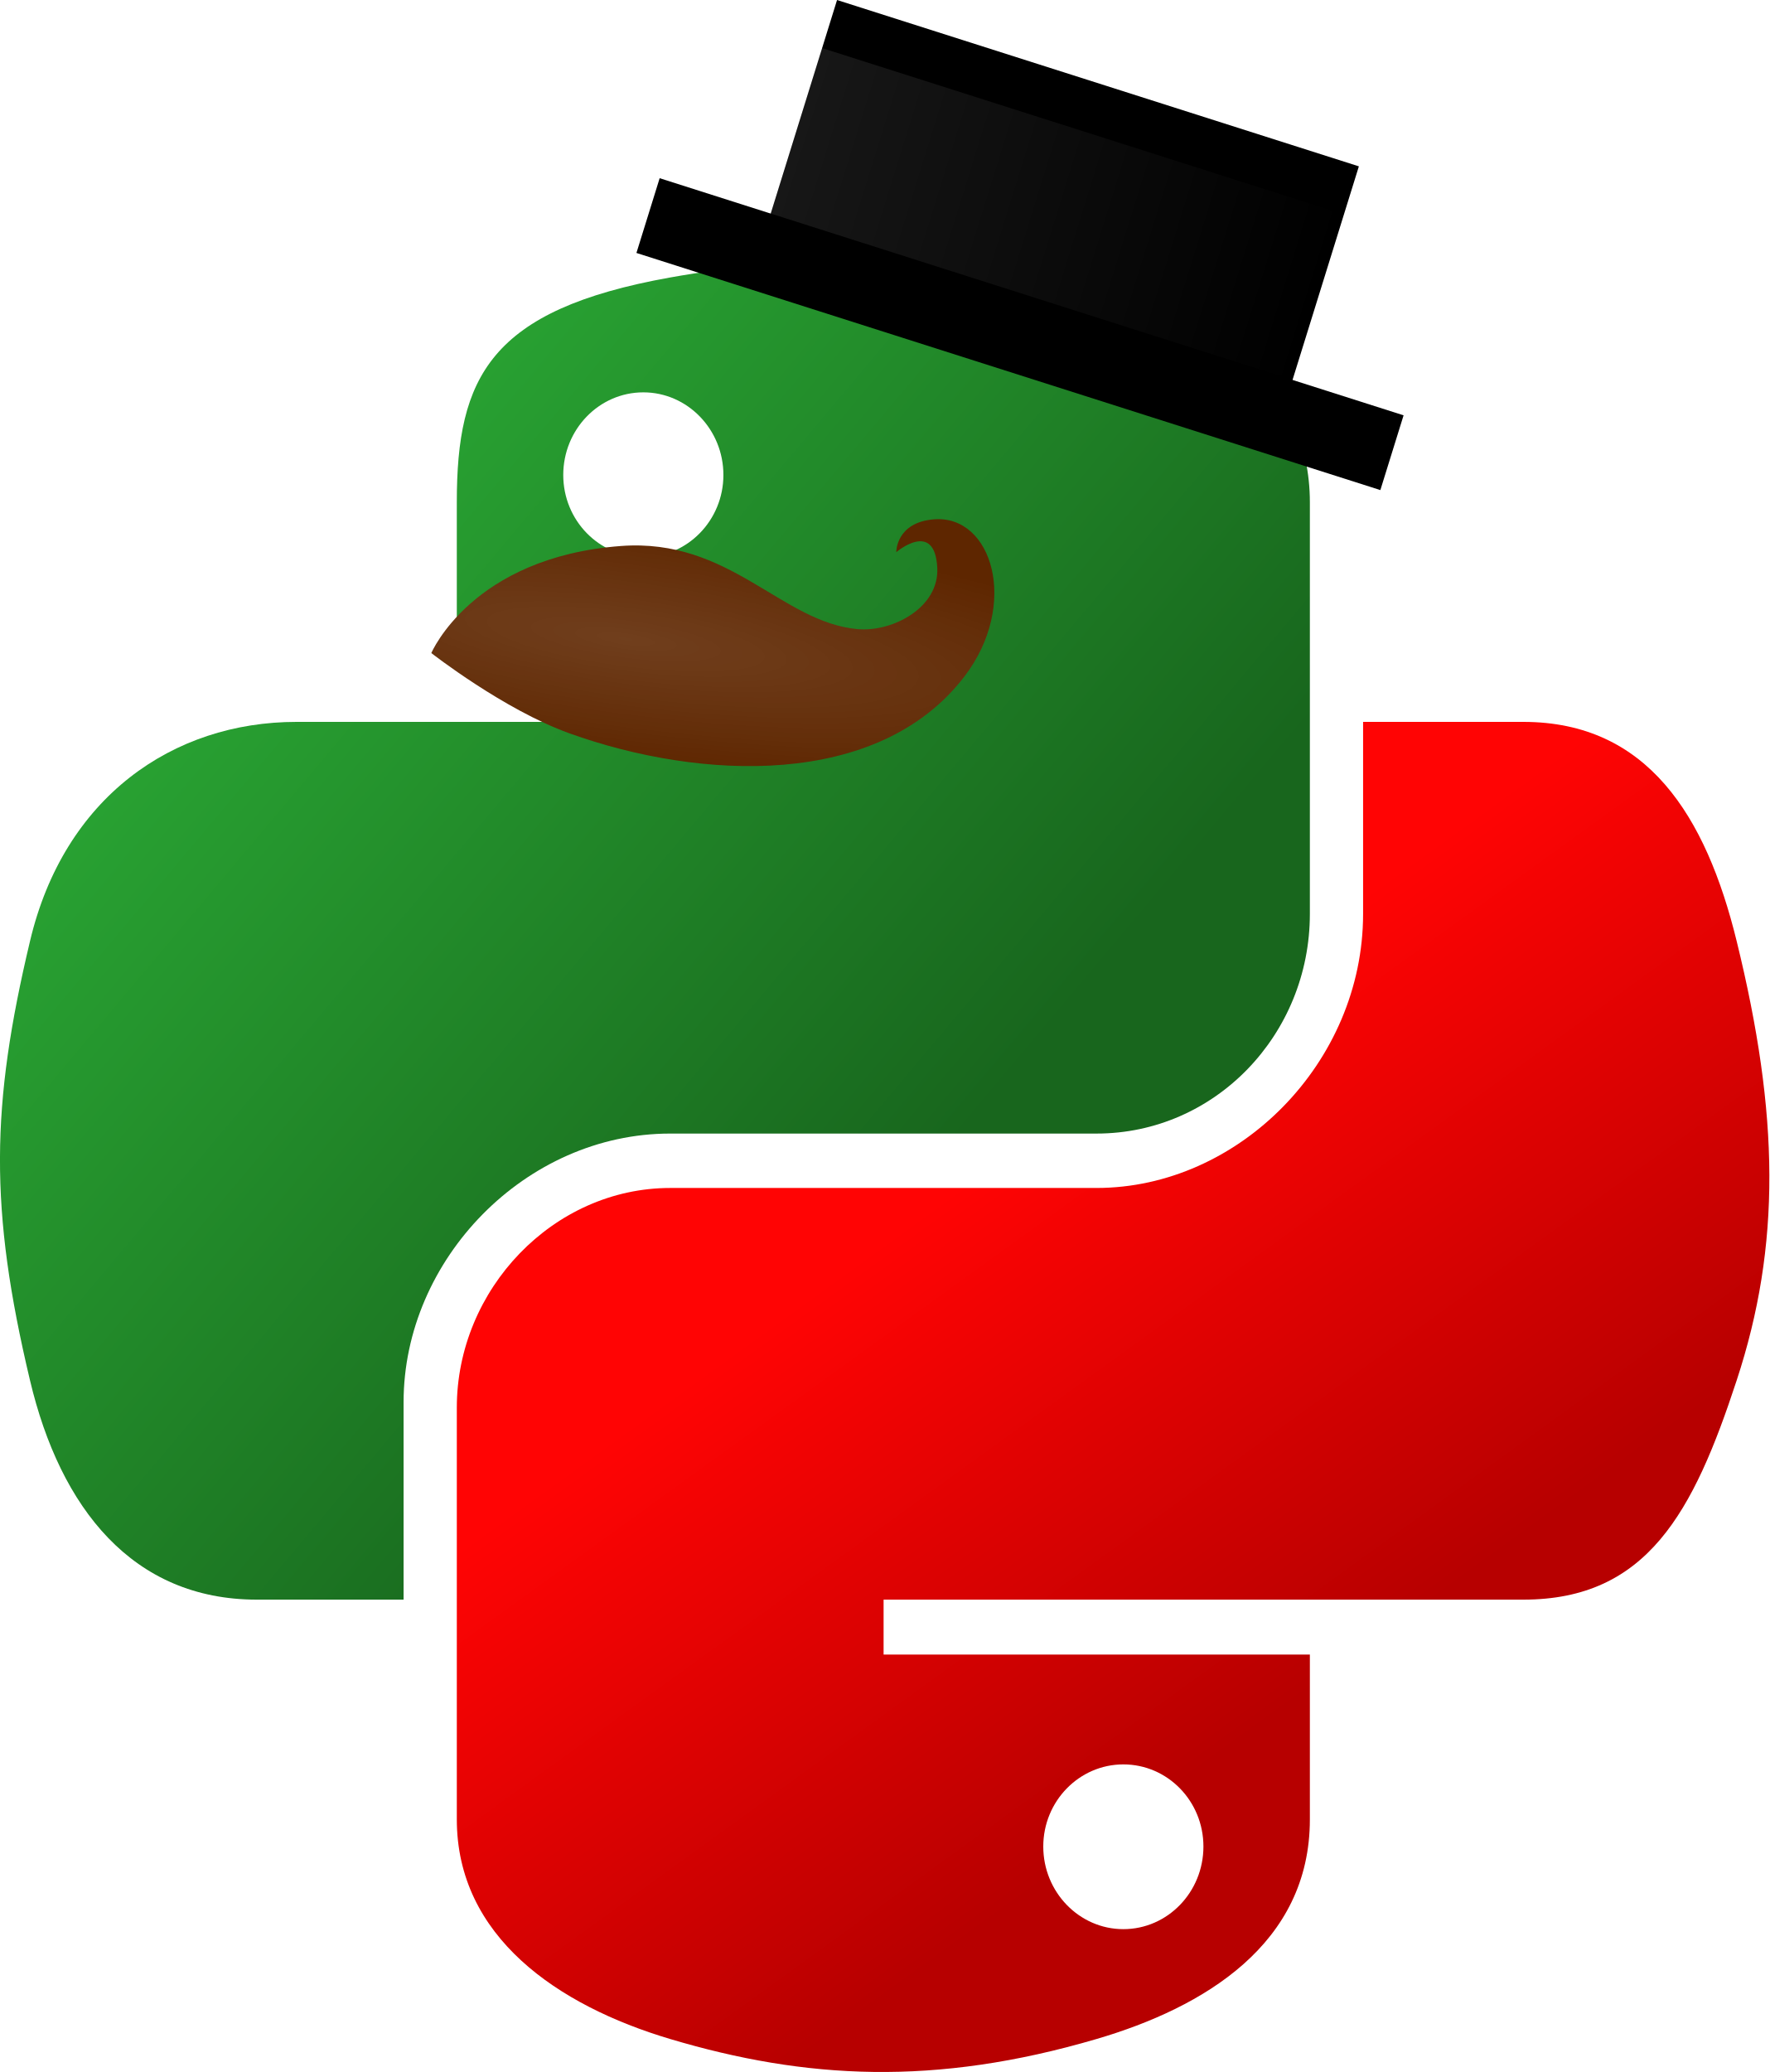
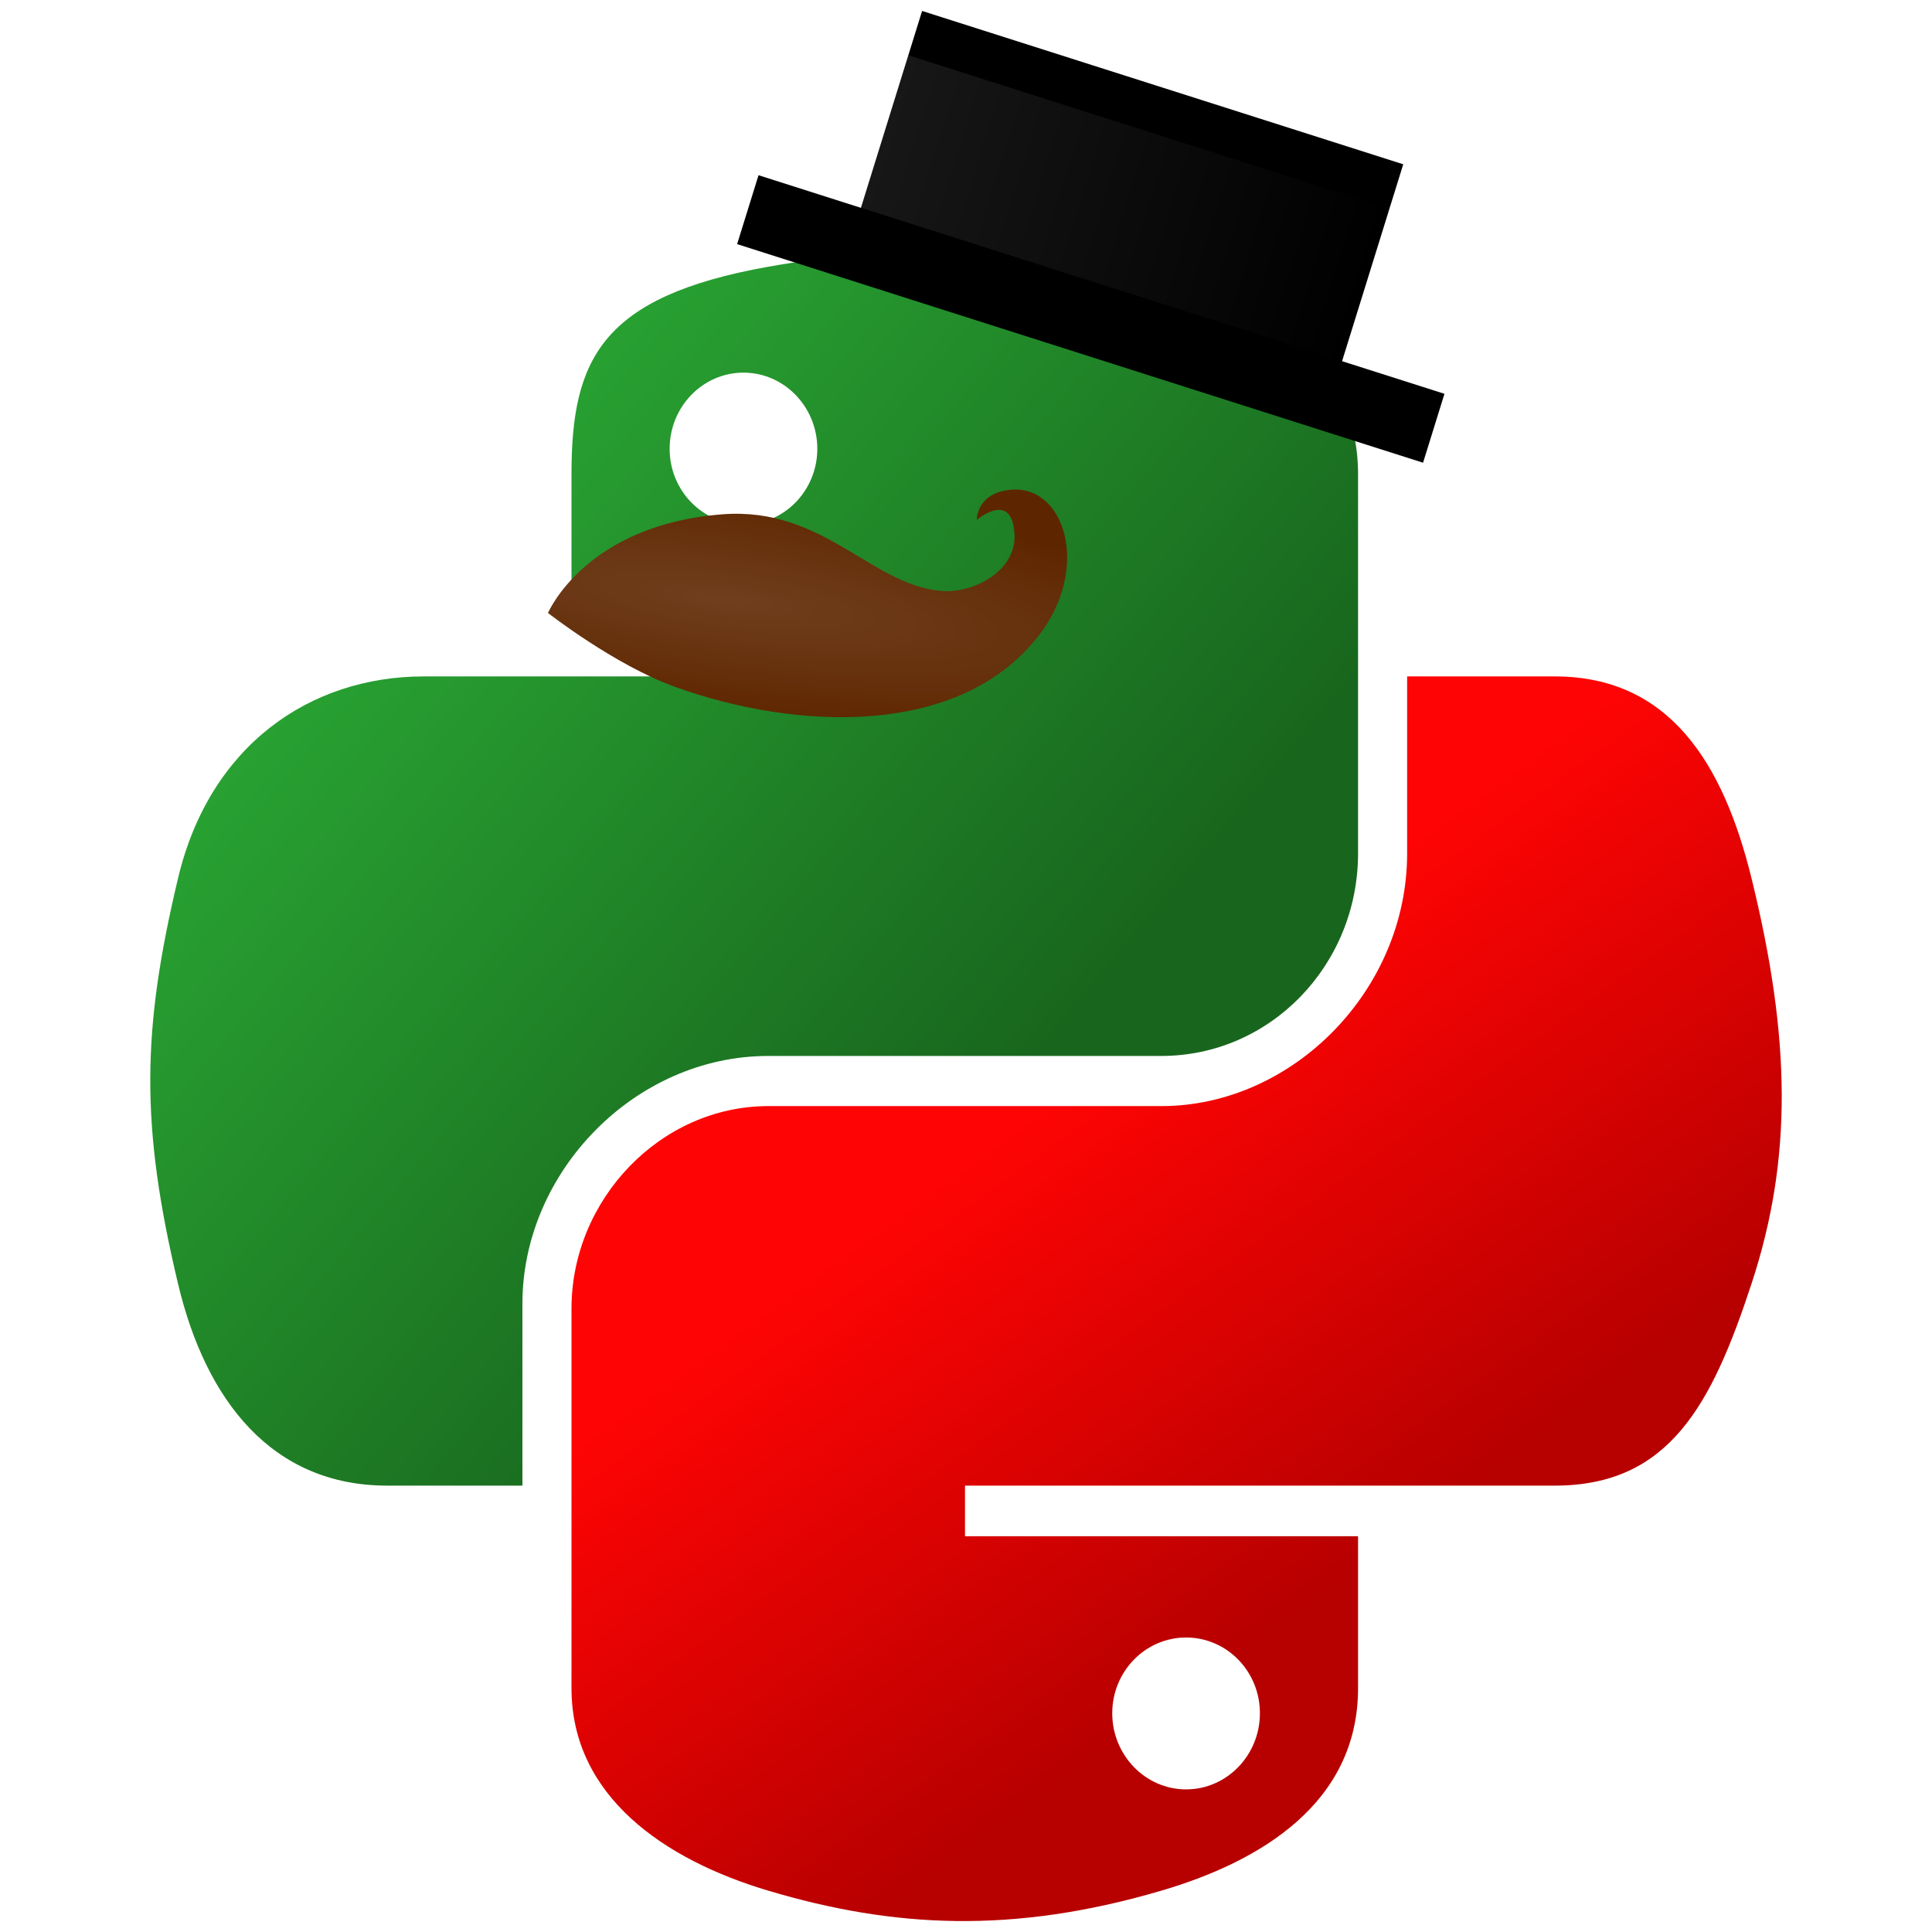
- <svg xmlns="http://www.w3.org/2000/svg" xmlns:xlink="http://www.w3.org/1999/xlink" width="28.71mm" height="33.615mm" viewBox="0 0 101.729 119.107" id="svg3432" version="1.1">
+ <svg xmlns="http://www.w3.org/2000/svg" xmlns:xlink="http://www.w3.org/1999/xlink" width="34mm" height="34mm" viewBox="0 0 120.472 120.472" id="svg3432" version="1.1">
  <defs id="defs3434">
    <linearGradient xlink:href="#linearGradient6112" id="linearGradient1478" gradientUnits="userSpaceOnUse" gradientTransform="matrix(0.5148078,0,0,0.5264461,338.2736,486.5717)" x1="26.649" y1="20.604" x2="135.665" y2="114.398" />
    <linearGradient id="linearGradient6112">
      <stop style="stop-color:#30be3c;stop-opacity:1" offset="0" id="stop6114" />
      <stop style="stop-color:#18661d;stop-opacity:1" offset="1" id="stop6116" />
    </linearGradient>
    <linearGradient xlink:href="#linearGradient6118" id="linearGradient1475" gradientUnits="userSpaceOnUse" gradientTransform="matrix(0.5148078,0,0,0.5264461,338.2736,486.5717)" x1="150.961" y1="192.352" x2="112.031" y2="137.273" />
    <linearGradient id="linearGradient6118">
      <stop id="stop6120" offset="0" style="stop-color:#b70000;stop-opacity:1" />
      <stop id="stop6122" offset="1" style="stop-color:#ff0404;stop-opacity:1" />
    </linearGradient>
    <linearGradient id="linearGradient2795">
      <stop style="stop-color:#b8b8b8;stop-opacity:0.498;" offset="0" id="stop2797" />
      <stop style="stop-color:#7f7f7f;stop-opacity:0;" offset="1" id="stop2799" />
    </linearGradient>
    <radialGradient xlink:href="#linearGradient5969" id="radialGradient5975" cx="46.476" cy="30.511" fx="46.476" fy="30.511" r="17.686" gradientTransform="matrix(2.050682,0.2710678,-0.05128271,0.3979817,294.2323,494.4769)" gradientUnits="userSpaceOnUse" />
    <linearGradient id="linearGradient5969">
      <stop style="stop-color:#ffffff;stop-opacity:0.45" offset="0" id="stop5971" />
      <stop style="stop-color:#ffffff;stop-opacity:0" offset="1" id="stop5973" />
    </linearGradient>
    <linearGradient xlink:href="#linearGradient5969" id="linearGradient6160" x1="126.166" y1="-34.296" x2="180.829" y2="-34.296" gradientUnits="userSpaceOnUse" />
  </defs>
-   <g id="layer1" transform="translate(-351.9926,-482.4837)">
-     <path id="path1948" d="m 402.251,497.419 c -4.195,0.02 -8.201,0.382 -11.725,1.014 -10.383,1.858 -12.269,5.747 -12.269,12.918 l 0,9.472 24.537,0 0,3.157 -24.537,0 -9.209,0 c -7.131,0 -13.376,4.341 -15.329,12.6 -2.253,9.466 -2.353,15.373 0,25.258 1.744,7.357 5.91,12.6 13.041,12.6 l 8.437,0 0,-11.354 c 0,-8.203 7.007,-15.438 15.329,-15.438 l 24.509,0 c 6.822,0 12.269,-5.689 12.269,-12.629 l 0,-23.665 c 0,-6.735 -5.61,-11.794 -12.269,-12.918 -4.215,-0.711 -8.589,-1.034 -12.783,-1.014 z m -13.27,7.618 c 2.535,0 4.604,2.131 4.604,4.75 0,2.61 -2.07,4.721 -4.604,4.721 -2.544,0 -4.604,-2.111 -4.604,-4.721 0,-2.62 2.061,-4.75 4.604,-4.75 z" style="fill:url(#linearGradient1478);fill-opacity:1" />
-     <path id="path1950" d="m 430.364,523.98 0,11.036 c 0,8.556 -7.162,15.757 -15.329,15.757 l -24.509,0 c -6.713,0 -12.269,5.819 -12.269,12.629 l 0,23.665 c 0,6.735 5.782,10.697 12.269,12.629 7.767,2.313 15.215,2.731 24.509,0 6.177,-1.812 12.269,-5.457 12.269,-12.629 l 0,-9.472 -24.509,0 0,-3.157 24.509,0 12.269,0 c 7.131,0 9.789,-5.038 12.269,-12.6 2.562,-7.785 2.453,-15.271 0,-25.258 -1.762,-7.19 -5.128,-12.6 -12.269,-12.6 l -9.209,0 z m -13.784,59.929 c 2.544,0 4.604,2.111 4.604,4.721 0,2.62 -2.061,4.75 -4.604,4.75 -2.535,0 -4.604,-2.131 -4.604,-4.75 0,-2.61 2.07,-4.721 4.604,-4.721 z" style="fill:url(#linearGradient1475);fill-opacity:1" />
-     <path id="path3514" d="m 376.793,520.023 c 0,0 2.33,-5.508 10.896,-6.153 6.283,-0.473 9.231,4.396 13.62,4.779 2.001,0.174 4.689,-1.234 4.573,-3.526 -0.142,-2.791 -2.358,-0.899 -2.358,-0.899 0,0 -0.029,-1.71 2.164,-1.888 3.348,-0.272 4.929,4.89 1.747,9.043 -4.946,6.456 -15.195,5.959 -22.701,3.26 -3.78,-1.359 -7.942,-4.616 -7.942,-4.616 z" style="fill:#5e2600;fill-opacity:1;fill-rule:evenodd;stroke:none;stroke-width:2.022;stroke-linecap:butt;stroke-linejoin:miter;stroke-miterlimit:4;stroke-dasharray:none;stroke-opacity:1" />
-     <path style="opacity:0.25;fill:url(#radialGradient5975);fill-opacity:1;fill-rule:evenodd;stroke:none;stroke-width:2.022;stroke-linecap:butt;stroke-linejoin:miter;stroke-miterlimit:4;stroke-dasharray:none;stroke-opacity:1" d="m 376.793,520.023 c 0,0 2.33,-5.508 10.896,-6.153 6.283,-0.473 9.231,4.396 13.62,4.779 2.001,0.174 4.689,-1.234 4.573,-3.526 -0.142,-2.791 -2.358,-0.899 -2.358,-0.899 0,0 -0.029,-1.71 2.164,-1.888 3.348,-0.272 4.929,4.89 1.747,9.043 -4.946,6.456 -15.195,5.959 -22.701,3.26 -3.78,-1.359 -7.942,-4.616 -7.942,-4.616 z" id="path5967" />
-     <g transform="matrix(0.5488613,0.1749195,-0.1727039,0.5559025,322.6124,486.9984)" id="g6162">
-       <rect style="opacity:1;fill:#000000;fill-opacity:1;stroke:none;stroke-width:2.022;stroke-miterlimit:4;stroke-dasharray:none" id="rect6132" width="77.929" height="7.73" x="114.533" y="-25.735" />
-       <rect style="opacity:1;fill:#000000;fill-opacity:1;stroke:none;stroke-width:2.022;stroke-miterlimit:4;stroke-dasharray:none" id="rect6134" width="54.663" height="24.295" x="126.166" y="-47.821" />
-       <rect y="-42.851" x="126.166" height="17.111" width="54.663" id="rect6144" style="opacity:0.201;fill:url(#linearGradient6160);fill-opacity:1;stroke:none;stroke-width:2.022;stroke-miterlimit:4;stroke-dasharray:none" />
+   <g id="layer1" transform="translate(-351.9926,-481.118)">
+     <g id="g3357" transform="translate(9.371728,-0.6828677)">
+       <path style="fill:url(#linearGradient1478);fill-opacity:1" d="m 402.251,497.419 c -4.195,0.02 -8.201,0.382 -11.725,1.014 -10.383,1.858 -12.269,5.747 -12.269,12.918 l 0,9.472 24.537,0 0,3.157 -24.537,0 -9.209,0 c -7.131,0 -13.376,4.341 -15.329,12.6 -2.253,9.466 -2.353,15.373 0,25.258 1.744,7.357 5.91,12.6 13.041,12.6 l 8.437,0 0,-11.354 c 0,-8.203 7.007,-15.438 15.329,-15.438 l 24.509,0 c 6.822,0 12.269,-5.689 12.269,-12.629 l 0,-23.665 c 0,-6.735 -5.61,-11.794 -12.269,-12.918 -4.215,-0.711 -8.589,-1.034 -12.783,-1.014 z m -13.27,7.618 c 2.535,0 4.604,2.131 4.604,4.75 0,2.61 -2.07,4.721 -4.604,4.721 -2.544,0 -4.604,-2.111 -4.604,-4.721 0,-2.62 2.061,-4.75 4.604,-4.75 z" id="path1948" />
+       <path style="fill:url(#linearGradient1475);fill-opacity:1" d="m 430.364,523.98 0,11.036 c 0,8.556 -7.162,15.757 -15.329,15.757 l -24.509,0 c -6.713,0 -12.269,5.819 -12.269,12.629 l 0,23.665 c 0,6.735 5.782,10.697 12.269,12.629 7.767,2.313 15.215,2.731 24.509,0 6.177,-1.812 12.269,-5.457 12.269,-12.629 l 0,-9.472 -24.509,0 0,-3.157 24.509,0 12.269,0 c 7.131,0 9.789,-5.038 12.269,-12.6 2.562,-7.785 2.453,-15.271 0,-25.258 -1.762,-7.19 -5.128,-12.6 -12.269,-12.6 l -9.209,0 z m -13.784,59.929 c 2.544,0 4.604,2.111 4.604,4.721 0,2.62 -2.061,4.75 -4.604,4.75 -2.535,0 -4.604,-2.131 -4.604,-4.75 0,-2.61 2.07,-4.721 4.604,-4.721 z" id="path1950" />
+       <path style="fill:#5e2600;fill-opacity:1;fill-rule:evenodd;stroke:none;stroke-width:2.022;stroke-linecap:butt;stroke-linejoin:miter;stroke-miterlimit:4;stroke-dasharray:none;stroke-opacity:1" d="m 376.793,520.023 c 0,0 2.33,-5.508 10.896,-6.153 6.283,-0.473 9.231,4.396 13.62,4.779 2.001,0.174 4.689,-1.234 4.573,-3.526 -0.142,-2.791 -2.358,-0.899 -2.358,-0.899 0,0 -0.029,-1.71 2.164,-1.888 3.348,-0.272 4.929,4.89 1.747,9.043 -4.946,6.456 -15.195,5.959 -22.701,3.26 -3.78,-1.359 -7.942,-4.616 -7.942,-4.616 z" id="path3514" />
+       <path id="path5967" d="m 376.793,520.023 c 0,0 2.33,-5.508 10.896,-6.153 6.283,-0.473 9.231,4.396 13.62,4.779 2.001,0.174 4.689,-1.234 4.573,-3.526 -0.142,-2.791 -2.358,-0.899 -2.358,-0.899 0,0 -0.029,-1.71 2.164,-1.888 3.348,-0.272 4.929,4.89 1.747,9.043 -4.946,6.456 -15.195,5.959 -22.701,3.26 -3.78,-1.359 -7.942,-4.616 -7.942,-4.616 z" style="opacity:0.25;fill:url(#radialGradient5975);fill-opacity:1;fill-rule:evenodd;stroke:none;stroke-width:2.022;stroke-linecap:butt;stroke-linejoin:miter;stroke-miterlimit:4;stroke-dasharray:none;stroke-opacity:1" />
+       <g id="g6162" transform="matrix(0.5488613,0.1749195,-0.1727039,0.5559025,322.6124,486.9984)">
+         <rect y="-25.735" x="114.533" height="7.73" width="77.929" id="rect6132" style="opacity:1;fill:#000000;fill-opacity:1;stroke:none;stroke-width:2.022;stroke-miterlimit:4;stroke-dasharray:none" />
+         <rect y="-47.821" x="126.166" height="24.295" width="54.663" id="rect6134" style="opacity:1;fill:#000000;fill-opacity:1;stroke:none;stroke-width:2.022;stroke-miterlimit:4;stroke-dasharray:none" />
+         <rect style="opacity:0.201;fill:url(#linearGradient6160);fill-opacity:1;stroke:none;stroke-width:2.022;stroke-miterlimit:4;stroke-dasharray:none" id="rect6144" width="54.663" height="17.111" x="126.166" y="-42.851" />
+       </g>
    </g>
  </g>
</svg>
